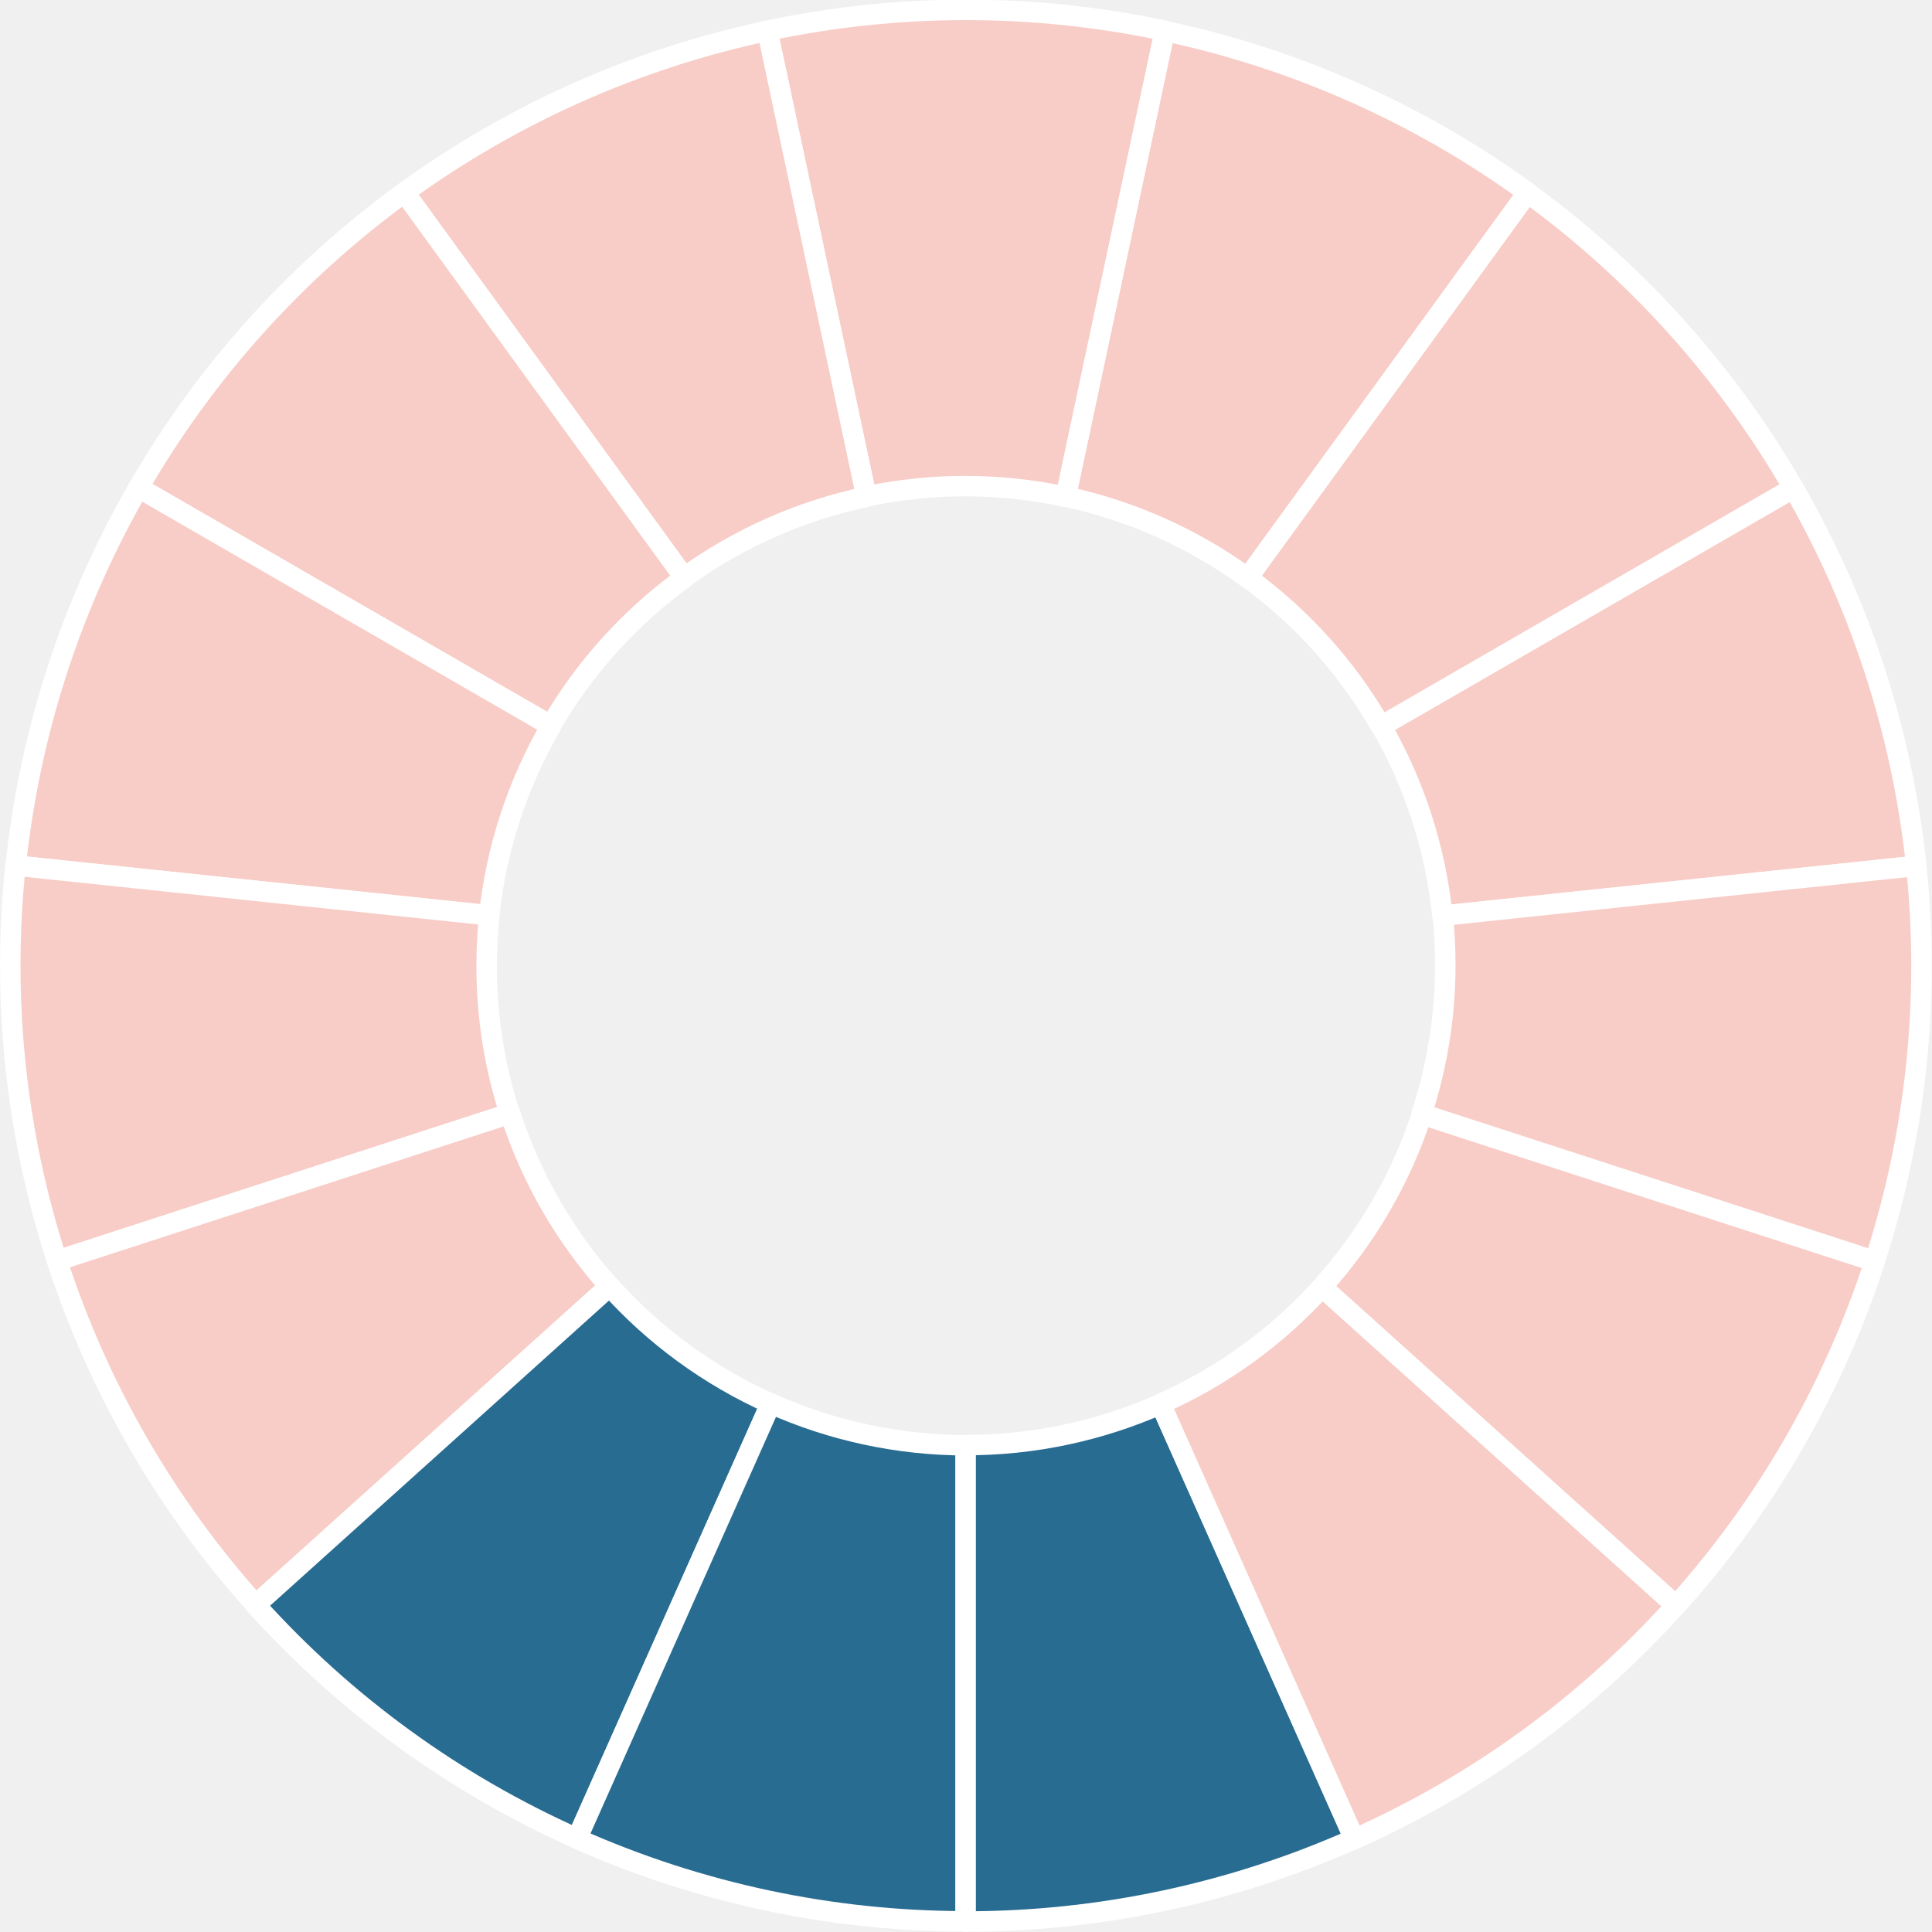
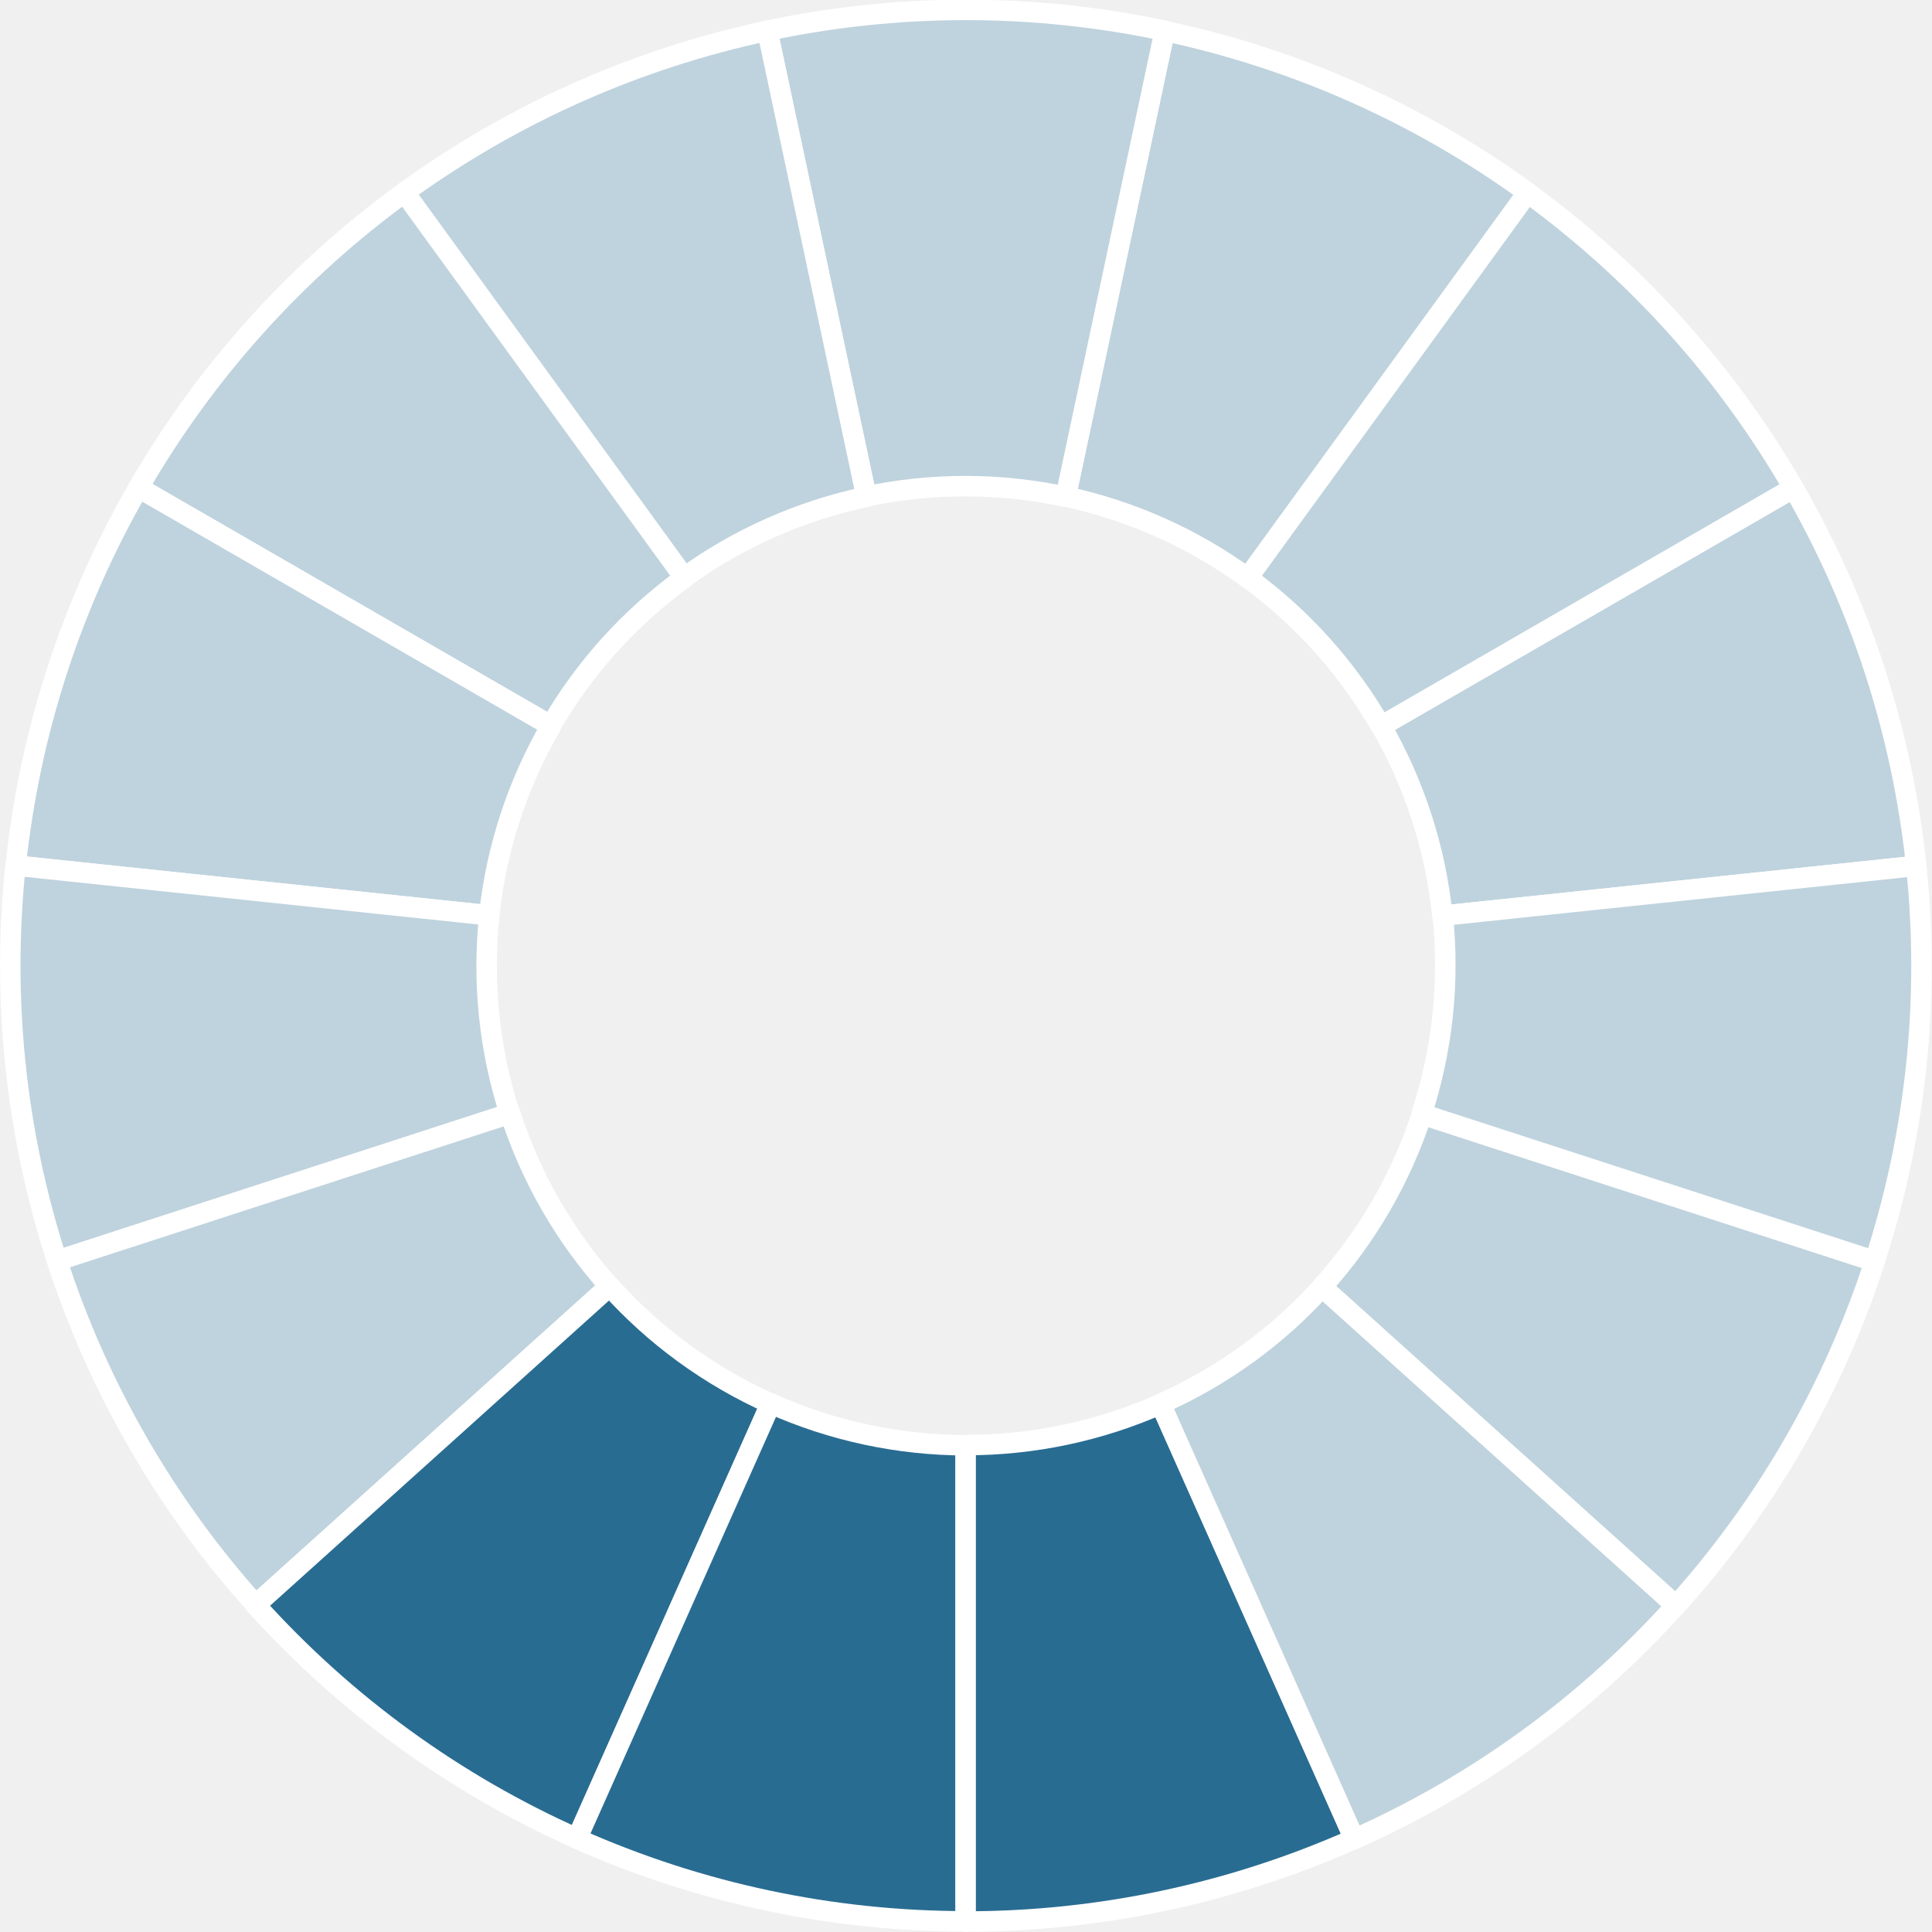
<svg xmlns="http://www.w3.org/2000/svg" width="188.404mm" height="188.363mm" viewBox="0 0 188.404 188.363" version="1.1" id="svg914">
  <defs id="defs908" />
  <g id="layer1" transform="translate(243.1244,-316.3007)">
-     <path style="fill:#f8cdc7;fill-opacity:1;stroke:#ffffff;stroke-width:1.995;stroke-linecap:round;stroke-linejoin:round;stroke-miterlimit:4;stroke-dasharray:none;stroke-dashoffset:0;stroke-opacity:1" d="m -68.23,363.89 -40.206,23.213 a 46.76,46.76 60 0 1 5.973,18.496 l 46.207,-4.856 a 93.185,93.186 60 0 0 -11.974,-36.853 z" id="path884-6-8-0-8" />
-     <path style="fill:#f8cdc7;fill-opacity:1;stroke:#ffffff;stroke-width:1.995;stroke-linecap:round;stroke-linejoin:round;stroke-miterlimit:4;stroke-dasharray:none;stroke-dashoffset:0;stroke-opacity:1" d="m -129.547,319.318 -9.653,45.411 a 46.76,46.76 12 0 1 17.742,7.938 l 27.31,-37.588 a 93.185,93.186 12 0 0 -35.399,-15.761 z" id="path884-6-8-0-8-8" />
-     <path style="fill:#f8cdc7;fill-opacity:1;stroke:#ffffff;stroke-width:1.995;stroke-linecap:round;stroke-linejoin:round;stroke-miterlimit:4;stroke-dasharray:none;stroke-dashoffset:0;stroke-opacity:1" d="m -94.158,335.094 -27.288,37.559 a 46.76,46.76 36 0 1 12.979,14.468 l 40.237,-23.231 a 93.185,93.186 36 0 0 -25.928,-28.796 z" id="path884-6-8-0-8-7" />
-     <path style="fill:#f8cdc7;fill-opacity:1;stroke:#ffffff;stroke-width:1.995;stroke-linecap:round;stroke-linejoin:round;stroke-miterlimit:4;stroke-dasharray:none;stroke-dashoffset:0;stroke-opacity:1" d="m -168.292,319.301 9.652,45.411 a 46.76,46.76 78 0 1 19.437,0.035 l 9.66,-45.446 a 93.186,93.185 78 0 0 -38.749,2e-5 z" id="path884-6-8-0-8-84" />
-     <path style="fill:#f8cdc7;fill-opacity:1;stroke:#ffffff;stroke-width:1.995;stroke-linecap:round;stroke-linejoin:round;stroke-miterlimit:4;stroke-dasharray:none;stroke-dashoffset:0;stroke-opacity:1" d="m -203.691,335.062 27.288,37.559 a 46.76,46.76 54 0 1 17.77,-7.873 l -9.66,-45.446 a 93.186,93.185 54 0 0 -35.399,15.761 z" id="path884-6-8-0-8-76" />
-     <path style="fill:#f8cdc7;fill-opacity:1;stroke:#ffffff;stroke-width:1.995;stroke-linecap:round;stroke-linejoin:round;stroke-miterlimit:4;stroke-dasharray:none;stroke-dashoffset:0;stroke-opacity:1" d="m -229.619,363.858 40.206,23.213 a 46.76,46.76 30 0 1 13.032,-14.421 l -27.309,-37.588 a 93.186,93.185 30 0 0 -25.928,28.796 z" id="path884-6-8-0-8-81" />
-     <path style="fill:#f8cdc7;fill-opacity:1;stroke:#ffffff;stroke-width:1.995;stroke-linecap:round;stroke-linejoin:round;stroke-miterlimit:4;stroke-dasharray:none;stroke-dashoffset:0;stroke-opacity:1" d="m -241.593,400.71 46.171,4.853 a 46.76,46.76 6 0 1 6.04,-18.474 l -40.237,-23.231 a 93.186,93.185 6 0 0 -11.974,36.853 z" id="path884-6-8-0-8-9" />
-     <path style="fill:#f8cdc7;fill-opacity:1;stroke:#ffffff;stroke-width:1.995;stroke-linecap:round;stroke-linejoin:round;stroke-miterlimit:4;stroke-dasharray:none;stroke-dashoffset:0;stroke-opacity:1" d="m -237.561,439.245 44.153,-14.346 a 46.76,46.76 72 0 1 -1.997,-19.334 l -46.207,-4.857 a 93.185,93.186 72 0 0 4.05,38.537 z" id="path884-6-8-0-8-2" />
-     <path style="fill:#f8cdc7;fill-opacity:1;stroke:#ffffff;stroke-width:1.995;stroke-linecap:round;stroke-linejoin:round;stroke-miterlimit:4;stroke-dasharray:none;stroke-dashoffset:0;stroke-opacity:1" d="m -218.186,472.803 34.501,-31.065 a 46.76,46.76 48 0 1 -9.688,-16.85 l -44.188,14.357 a 93.185,93.186 48 0 0 19.375,33.558 z" id="path884-6-8-0-8-6" />
+     <path style="fill:#bfd3de;fill-opacity:1;stroke:#ffffff;stroke-width:1.995;stroke-linecap:round;stroke-linejoin:round;stroke-miterlimit:4;stroke-dasharray:none;stroke-dashoffset:0;stroke-opacity:1" d="m -68.23,363.89 -40.206,23.213 a 46.76,46.76 60 0 1 5.973,18.496 l 46.207,-4.856 a 93.185,93.186 60 0 0 -11.974,-36.853 z" id="path884-6-8-0-8" />
+     <path style="fill:#bfd3de;fill-opacity:1;stroke:#ffffff;stroke-width:1.995;stroke-linecap:round;stroke-linejoin:round;stroke-miterlimit:4;stroke-dasharray:none;stroke-dashoffset:0;stroke-opacity:1" d="m -129.547,319.318 -9.653,45.411 a 46.76,46.76 12 0 1 17.742,7.938 l 27.31,-37.588 a 93.185,93.186 12 0 0 -35.399,-15.761 z" id="path884-6-8-0-8-8" />
+     <path style="fill:#bfd3de;fill-opacity:1;stroke:#ffffff;stroke-width:1.995;stroke-linecap:round;stroke-linejoin:round;stroke-miterlimit:4;stroke-dasharray:none;stroke-dashoffset:0;stroke-opacity:1" d="m -94.158,335.094 -27.288,37.559 a 46.76,46.76 36 0 1 12.979,14.468 l 40.237,-23.231 a 93.185,93.186 36 0 0 -25.928,-28.796 z" id="path884-6-8-0-8-7" />
+     <path style="fill:#bfd3de;fill-opacity:1;stroke:#ffffff;stroke-width:1.995;stroke-linecap:round;stroke-linejoin:round;stroke-miterlimit:4;stroke-dasharray:none;stroke-dashoffset:0;stroke-opacity:1" d="m -168.292,319.301 9.652,45.411 a 46.76,46.76 78 0 1 19.437,0.035 l 9.66,-45.446 a 93.186,93.185 78 0 0 -38.749,2e-5 z" id="path884-6-8-0-8-84" />
+     <path style="fill:#bfd3de;fill-opacity:1;stroke:#ffffff;stroke-width:1.995;stroke-linecap:round;stroke-linejoin:round;stroke-miterlimit:4;stroke-dasharray:none;stroke-dashoffset:0;stroke-opacity:1" d="m -203.691,335.062 27.288,37.559 a 46.76,46.76 54 0 1 17.77,-7.873 l -9.66,-45.446 a 93.186,93.185 54 0 0 -35.399,15.761 z" id="path884-6-8-0-8-76" />
+     <path style="fill:#bfd3de;fill-opacity:1;stroke:#ffffff;stroke-width:1.995;stroke-linecap:round;stroke-linejoin:round;stroke-miterlimit:4;stroke-dasharray:none;stroke-dashoffset:0;stroke-opacity:1" d="m -229.619,363.858 40.206,23.213 a 46.76,46.76 30 0 1 13.032,-14.421 l -27.309,-37.588 a 93.186,93.185 30 0 0 -25.928,28.796 z" id="path884-6-8-0-8-81" />
+     <path style="fill:#bfd3de;fill-opacity:1;stroke:#ffffff;stroke-width:1.995;stroke-linecap:round;stroke-linejoin:round;stroke-miterlimit:4;stroke-dasharray:none;stroke-dashoffset:0;stroke-opacity:1" d="m -241.593,400.71 46.171,4.853 a 46.76,46.76 6 0 1 6.04,-18.474 l -40.237,-23.231 a 93.186,93.185 6 0 0 -11.974,36.853 z" id="path884-6-8-0-8-9" />
+     <path style="fill:#bfd3de;fill-opacity:1;stroke:#ffffff;stroke-width:1.995;stroke-linecap:round;stroke-linejoin:round;stroke-miterlimit:4;stroke-dasharray:none;stroke-dashoffset:0;stroke-opacity:1" d="m -237.561,439.245 44.153,-14.346 a 46.76,46.76 72 0 1 -1.997,-19.334 l -46.207,-4.857 a 93.185,93.186 72 0 0 4.05,38.537 z" id="path884-6-8-0-8-2" />
+     <path style="fill:#bfd3de;fill-opacity:1;stroke:#ffffff;stroke-width:1.995;stroke-linecap:round;stroke-linejoin:round;stroke-miterlimit:4;stroke-dasharray:none;stroke-dashoffset:0;stroke-opacity:1" d="m -218.186,472.803 34.501,-31.065 a 46.76,46.76 48 0 1 -9.688,-16.85 l -44.188,14.357 a 93.185,93.186 48 0 0 19.375,33.558 z" id="path884-6-8-0-8-6" />
    <path style="fill:#296c92;fill-opacity:1;stroke:#ffffff;stroke-width:1.995;stroke-linecap:round;stroke-linejoin:round;stroke-miterlimit:4;stroke-dasharray:none;stroke-dashoffset:0;stroke-opacity:1" d="m -186.851,495.591 18.883,-42.412 a 46.76,46.76 24 0 1 -15.704,-11.453 l -34.528,31.089 a 93.185,93.186 24 0 0 31.349,22.776 z" id="path884-6-8-0-8-1" />
    <path style="fill:#296c92;fill-opacity:1;stroke:#ffffff;stroke-width:1.995;stroke-linecap:round;stroke-linejoin:round;stroke-miterlimit:4;stroke-dasharray:none;stroke-dashoffset:0;stroke-opacity:1" d="m -148.956,503.664 7e-5,-46.426 a 46.76,46.76 90 0 1 -19.005,-4.076 l -18.898,42.445 a 93.186,93.185 90 0 0 37.902,8.056 z" id="path884-6-8-0-8-64" />
    <path style="fill:#296c92;fill-opacity:1;stroke:#ffffff;stroke-width:1.995;stroke-linecap:round;stroke-linejoin:round;stroke-miterlimit:4;stroke-dasharray:none;stroke-dashoffset:0;stroke-opacity:1" d="m -111.054,495.625 -18.883,-42.412 a 46.76,46.76 66 0 1 -19.019,4.007 l -1.6e-4,46.462 a 93.186,93.185 66 0 0 37.902,-8.056 z" id="path884-6-8-0-8-3" />
-     <path style="fill:#f8cdc7;fill-opacity:1;stroke:#ffffff;stroke-width:1.995;stroke-linecap:round;stroke-linejoin:round;stroke-miterlimit:4;stroke-dasharray:none;stroke-dashoffset:0;stroke-opacity:1" d="m -79.698,472.866 -34.501,-31.065 a 46.76,46.76 42 0 1 -15.745,11.396 l 18.898,42.445 a 93.186,93.185 42 0 0 31.349,-22.776 z" id="path884-6-8-0-8-5" />
-     <path style="fill:#f8cdc7;fill-opacity:1;stroke:#ffffff;stroke-width:1.995;stroke-linecap:round;stroke-linejoin:round;stroke-miterlimit:4;stroke-dasharray:none;stroke-dashoffset:0;stroke-opacity:1" d="m -60.31,439.32 -44.153,-14.346 a 46.76,46.76 18 0 1 -9.749,16.815 l 34.528,31.089 a 93.186,93.185 18 0 0 19.375,-33.558 z" id="path884-6-8-0-8-27" />
-     <path style="fill:#f8cdc7;fill-opacity:1;stroke:#ffffff;stroke-width:1.995;stroke-linecap:round;stroke-linejoin:round;stroke-miterlimit:4;stroke-dasharray:none;stroke-dashoffset:0;stroke-opacity:1" d="m -56.256,400.742 -46.171,4.853 a 46.76,46.76 84 0 1 -2.067,19.326 l 44.188,14.358 a 93.185,93.186 84 0 0 4.05,-38.537 z" id="path884-6-8-0-8-38" />
+     <path style="fill:#bfd3de;fill-opacity:1;stroke:#ffffff;stroke-width:1.995;stroke-linecap:round;stroke-linejoin:round;stroke-miterlimit:4;stroke-dasharray:none;stroke-dashoffset:0;stroke-opacity:1" d="m -79.698,472.866 -34.501,-31.065 a 46.76,46.76 42 0 1 -15.745,11.396 l 18.898,42.445 a 93.186,93.185 42 0 0 31.349,-22.776 z" id="path884-6-8-0-8-5" />
+     <path style="fill:#bfd3de;fill-opacity:1;stroke:#ffffff;stroke-width:1.995;stroke-linecap:round;stroke-linejoin:round;stroke-miterlimit:4;stroke-dasharray:none;stroke-dashoffset:0;stroke-opacity:1" d="m -60.31,439.32 -44.153,-14.346 a 46.76,46.76 18 0 1 -9.749,16.815 l 34.528,31.089 a 93.186,93.185 18 0 0 19.375,-33.558 z" id="path884-6-8-0-8-27" />
+     <path style="fill:#bfd3de;fill-opacity:1;stroke:#ffffff;stroke-width:1.995;stroke-linecap:round;stroke-linejoin:round;stroke-miterlimit:4;stroke-dasharray:none;stroke-dashoffset:0;stroke-opacity:1" d="m -56.256,400.742 -46.171,4.853 a 46.76,46.76 84 0 1 -2.067,19.326 l 44.188,14.358 a 93.185,93.186 84 0 0 4.05,-38.537 z" id="path884-6-8-0-8-38" />
  </g>
</svg>
